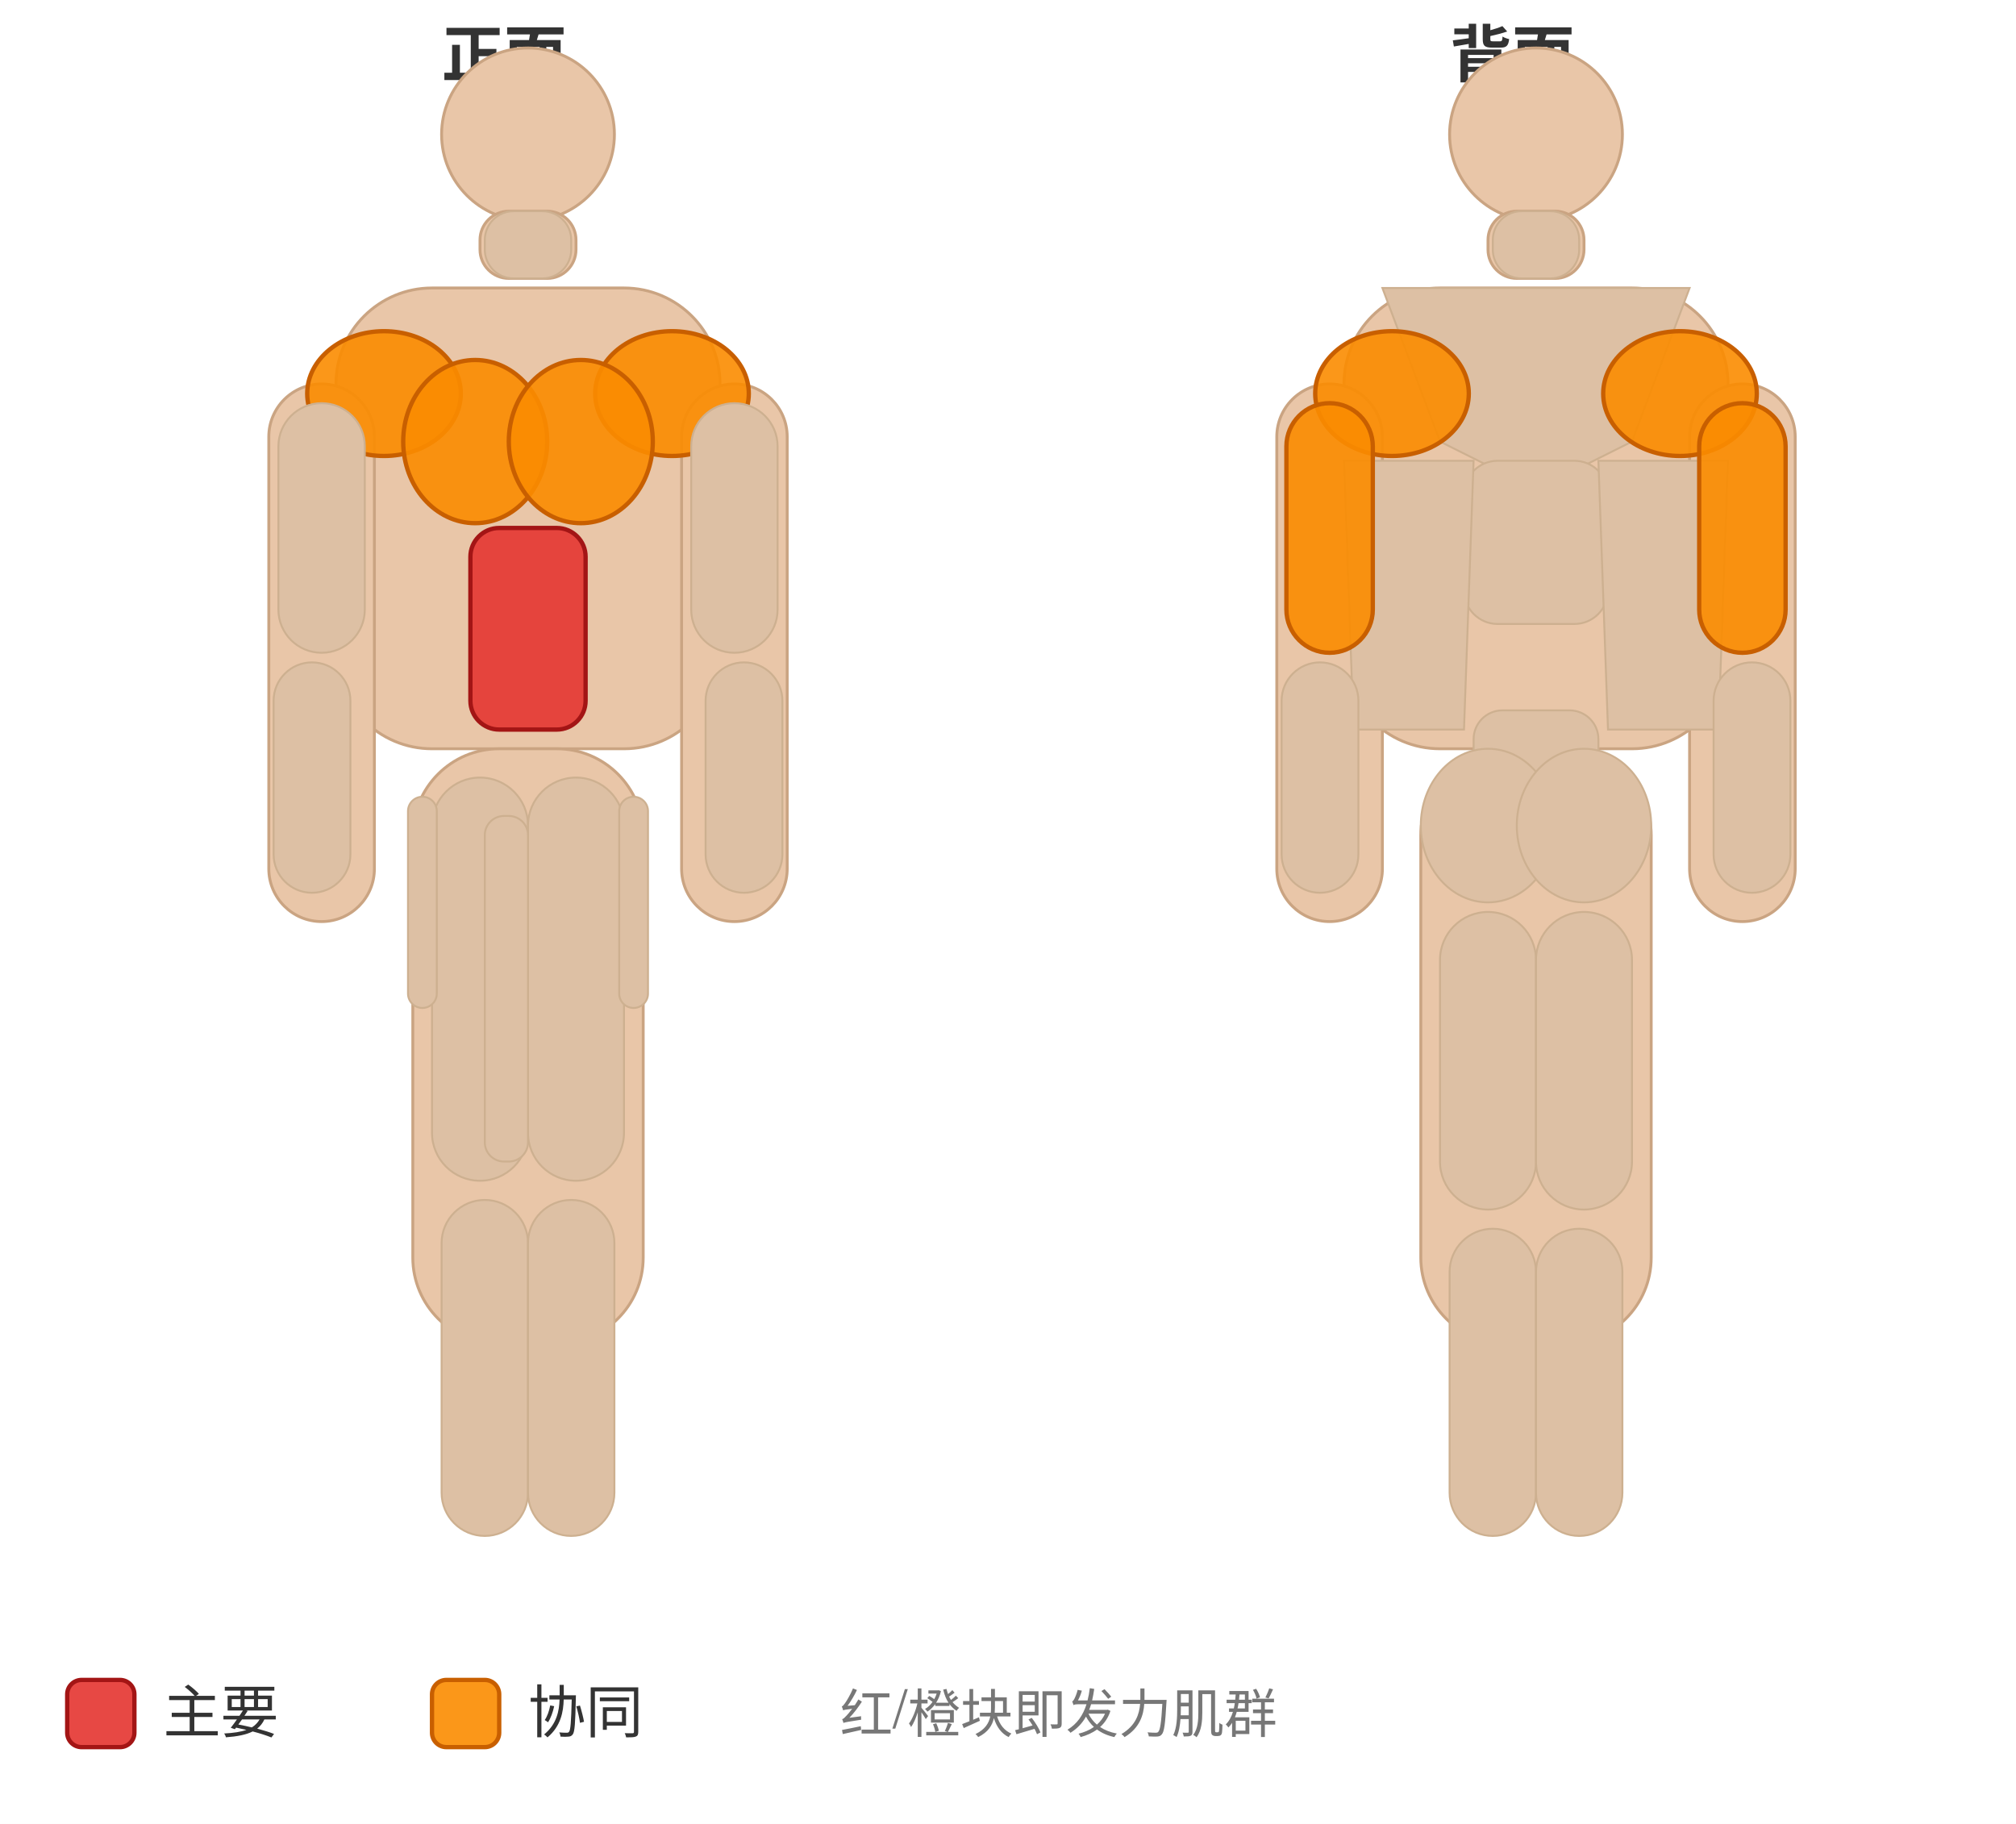
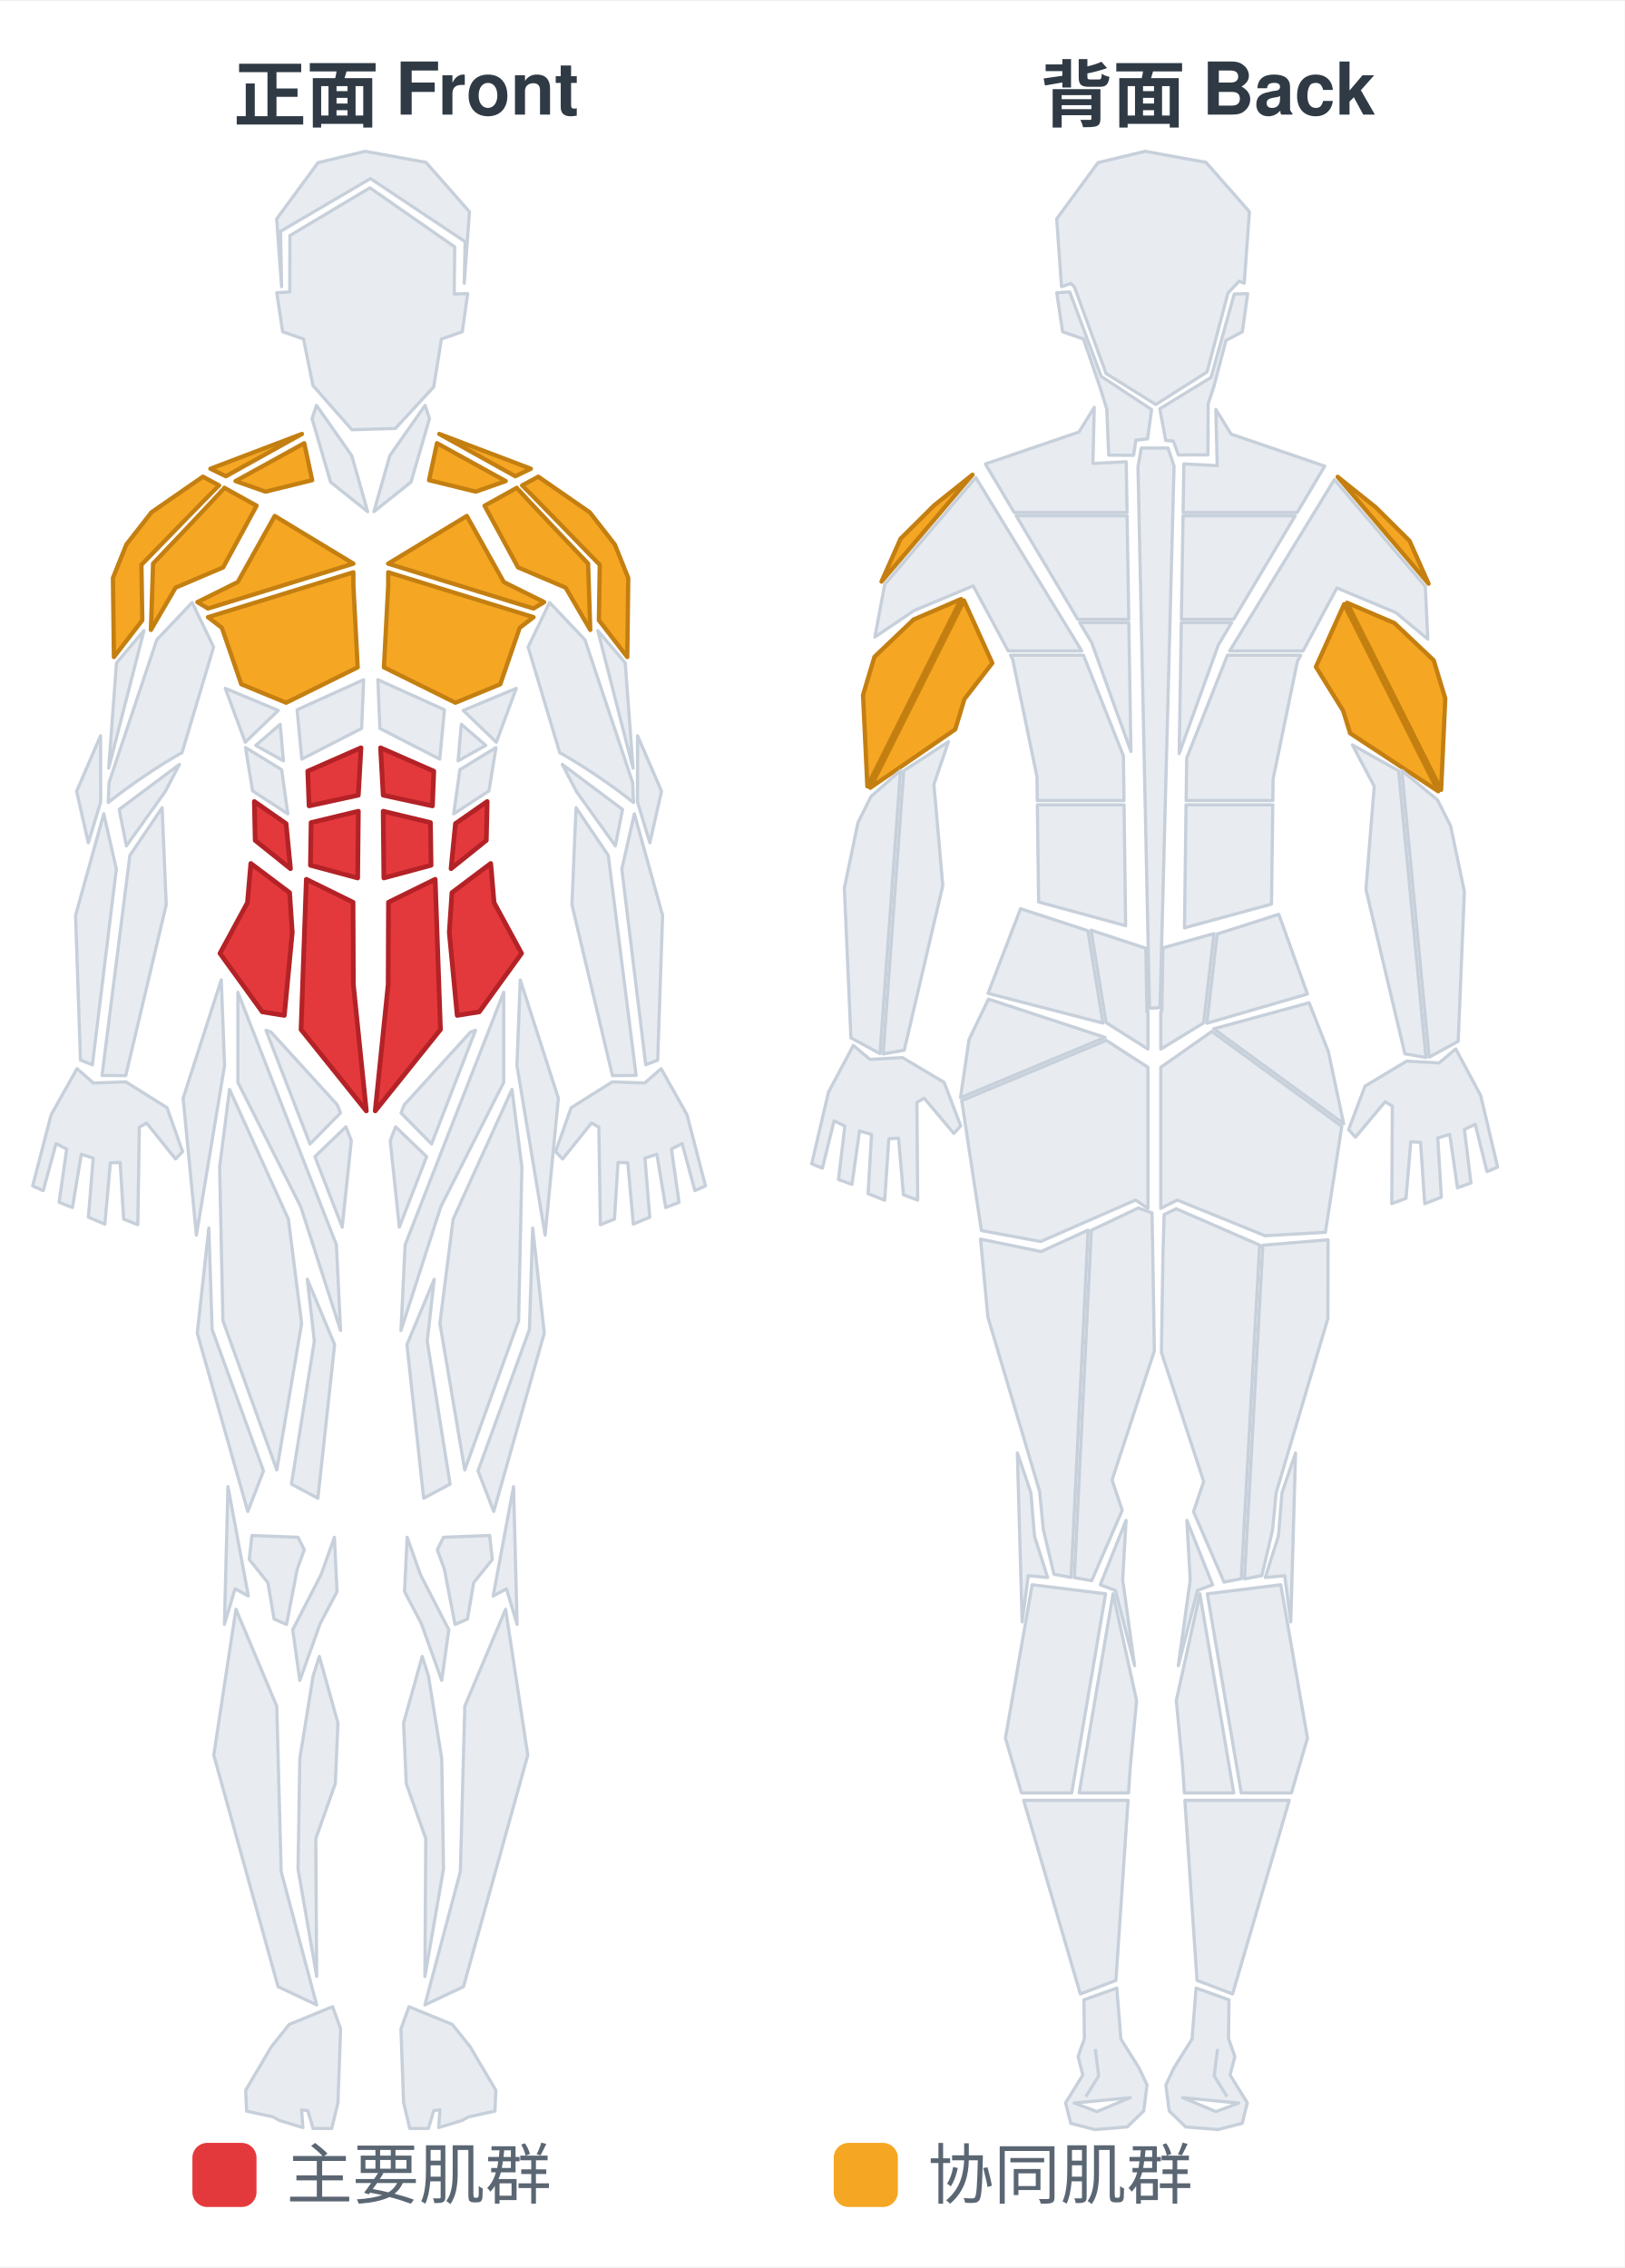
- <svg xmlns="http://www.w3.org/2000/svg" viewBox="0 0 420 380" width="420" height="380" font-family="-apple-system,Segoe UI,Helvetica,Arial,sans-serif">
-   <rect width="420" height="380" fill="#ffffff" />
-   <text x="105" y="16" font-size="13" font-weight="700" text-anchor="middle" fill="#333">正面</text>
-   <text x="315" y="16" font-size="13" font-weight="700" text-anchor="middle" fill="#333">背面</text>
-   <g transform="translate(10,0)">
-     <circle fill="#e9c6a8" stroke="#caa482" stroke-width="0.6" cx="100" cy="28" r="18" />
-     <rect fill="#e9c6a8" stroke="#caa482" stroke-width="0.6" x="90" y="44" width="20" height="14" rx="6" />
-     <rect fill="#e9c6a8" stroke="#caa482" stroke-width="0.6" x="60" y="60" width="80" height="96" rx="20" />
-     <rect fill="#e9c6a8" stroke="#caa482" stroke-width="0.6" x="46" y="80" width="22" height="112" rx="11" />
-     <rect fill="#e9c6a8" stroke="#caa482" stroke-width="0.6" x="132" y="80" width="22" height="112" rx="11" />
-     <rect fill="#e9c6a8" stroke="#caa482" stroke-width="0.6" x="76" y="156" width="48" height="124" rx="18" />
-     <rect fill="#ddc0a4" stroke="#cdb090" stroke-width="0.4" x="91" y="44" width="18" height="14" rx="6" />
-     <ellipse fill="#fb8c00" fill-opacity="0.9" stroke="#c85f00" stroke-width="0.9" cx="70" cy="82" rx="16" ry="13" />
-     <ellipse fill="#fb8c00" fill-opacity="0.9" stroke="#c85f00" stroke-width="0.9" cx="130" cy="82" rx="16" ry="13" />
-     <ellipse fill="#fb8c00" fill-opacity="0.9" stroke="#c85f00" stroke-width="0.9" cx="89" cy="92" rx="15" ry="17" />
-     <ellipse fill="#fb8c00" fill-opacity="0.9" stroke="#c85f00" stroke-width="0.9" cx="111" cy="92" rx="15" ry="17" />
-     <rect fill="#ddc0a4" stroke="#cdb090" stroke-width="0.4" x="48" y="84" width="18" height="52" rx="9" />
-     <rect fill="#ddc0a4" stroke="#cdb090" stroke-width="0.4" x="134" y="84" width="18" height="52" rx="9" />
-     <rect fill="#ddc0a4" stroke="#cdb090" stroke-width="0.4" x="47" y="138" width="16" height="48" rx="8" />
-     <rect fill="#ddc0a4" stroke="#cdb090" stroke-width="0.4" x="137" y="138" width="16" height="48" rx="8" />
-     <rect fill="#e53935" fill-opacity="0.92" stroke="#a31515" stroke-width="0.9" x="88" y="110" width="24" height="42" rx="6" />
-     <rect fill="#ddc0a4" stroke="#cdb090" stroke-width="0.4" x="80" y="162" width="20" height="84" rx="10" />
-     <rect fill="#ddc0a4" stroke="#cdb090" stroke-width="0.4" x="100" y="162" width="20" height="84" rx="10" />
-     <rect fill="#ddc0a4" stroke="#cdb090" stroke-width="0.4" x="91" y="170" width="9" height="72" rx="4" />
-     <rect fill="#ddc0a4" stroke="#cdb090" stroke-width="0.4" x="75" y="166" width="6" height="44" rx="3" />
-     <rect fill="#ddc0a4" stroke="#cdb090" stroke-width="0.4" x="119" y="166" width="6" height="44" rx="3" />
-     <rect fill="#ddc0a4" stroke="#cdb090" stroke-width="0.4" x="82" y="250" width="18" height="70" rx="9" />
-     <rect fill="#ddc0a4" stroke="#cdb090" stroke-width="0.4" x="100" y="250" width="18" height="70" rx="9" />
+ <svg xmlns="http://www.w3.org/2000/svg" viewBox="0 0 76 106" width="260" height="363" role="img" font-family="-apple-system,BlinkMacSystemFont,Segoe UI,Helvetica,Arial,sans-serif">
+   <rect width="76" height="106" fill="#ffffff" />
+   <text x="19" y="5.6" font-size="3.4" font-weight="600" text-anchor="middle" fill="#2f3a45">正面 Front</text>
+   <text x="56.5" y="5.6" font-size="3.4" font-weight="600" text-anchor="middle" fill="#2f3a45">背面 Back</text>
+   <g transform="translate(1.5,7)">
+     <path d="m 11.672,6.359 -0.048,-2.591 4.206,-2.468 4.428,2.954 -0.041,1.944 0.242,-3.345 -2.031,-2.311 -2.845,-0.516 -2.204,0.529 -1.936,2.631 z" fill="#e8ecf1" stroke="#c7d0da" stroke-width="0.15" stroke-linejoin="round" />
+     <path d="m 19.749,6.703 0.02,-2.207 -3.967,-2.764 -3.741,2.236 -0.006,2.635 -0.607,0.04 0.274,1.824 0.976,0.339 0.442,2.18 1.822,2.066 2.035,-0.061 1.792,-1.944 0.36,-2.241 0.976,-0.339 0.252,-1.784 z" fill="#e8ecf1" stroke="#c7d0da" stroke-width="0.15" stroke-linejoin="round" />
+     <path d="m 13.305,11.911 1.65,2.352 0.744,2.622 -1.735,-1.384 -0.866,-2.971 z" fill="#e8ecf1" stroke="#c7d0da" stroke-width="0.15" stroke-linejoin="round" />
+     <path d="m 18.385,11.911 -1.65,2.352 -0.745,2.622 1.735,-1.384 0.866,-2.971 z" fill="#e8ecf1" stroke="#c7d0da" stroke-width="0.15" stroke-linejoin="round" />
+     <path d="m 19.048,13.248 3.557,1.979 0.727,-0.351 z m -0.107,0.433 -0.371,1.731 2.185,0.536 1.401,-0.494 z" fill="#f5a623" stroke="#c47f11" stroke-width="0.2" stroke-linejoin="round" />
+     <path d="m 22.922,15.657 0.758,-0.41 2.408,1.668 1.174,1.507 0.627,1.563 -0.046,3.702 -1.328,-1.722 0.041,-2.594 -0.488,-0.5 c 0,0 -3.098,-3.191 -3.144,-3.214 z m -0.241,0.109 c -0.001,0.052 3.33,3.547 3.33,3.547 l 0.101,3.104 -1.154,-1.978 -2.225,-0.948 -1.566,-2.885 z" fill="#f5a623" stroke="#c47f11" stroke-width="0.2" stroke-linejoin="round" />
+     <path d="m 12.625,13.248 -3.557,1.979 -0.727,-0.351 z m 0.107,0.433 0.371,1.731 -2.185,0.536 -1.401,-0.494 z" fill="#f5a623" stroke="#c47f11" stroke-width="0.2" stroke-linejoin="round" />
+     <path d="m 8.75,15.657 -0.758,-0.41 -2.408,1.668 -1.174,1.507 -0.627,1.563 0.046,3.702 1.328,-1.722 -0.041,-2.594 0.488,-0.5 c 0,0 3.098,-3.191 3.144,-3.214 z m 0.241,0.109 c 0.002,0.052 -3.33,3.547 -3.33,3.547 l -0.101,3.104 1.154,-1.978 2.225,-0.948 1.566,-2.885 z" fill="#f5a623" stroke="#c47f11" stroke-width="0.2" stroke-linejoin="round" />
+     <path d="m 27.622,30.815 -0.338,1.705 -1.819,-2.544 -0.663,-1.269 z m -2.853,-2.61 c -0.026,-0.014 -0.054,-0.025 -0.082,-0.032 l -1.483,-4.955 1.005,-2.084 1.655,1.745 2.23,6.677 0.042,0.937 c -1.065,-0.842 -2.19,-1.607 -3.364,-2.288 z m 1.694,-5.757 1.649,6.434 -0.365,-4.923 z" fill="#e8ecf1" stroke="#c7d0da" stroke-width="0.15" stroke-linejoin="round" />
+     <path d="m 26.955,32.969 1.301,10.289 -1.108,0.01 -1.894,-7.996 0.192,-4.537 z m 1.22,-1.95 -0.587,2.586 1.119,9.156 0.558,-0.217 0.23,-6.77 z" fill="#e8ecf1" stroke="#c7d0da" stroke-width="0.15" stroke-linejoin="round" />
+     <path d="m 4.075,30.815 0.338,1.705 1.819,-2.544 0.663,-1.269 z m 2.853,-2.61 c 0.026,-0.014 0.054,-0.025 0.082,-0.032 l 1.483,-4.955 -1.005,-2.084 -1.655,1.745 -2.23,6.677 -0.042,0.937 c 1.065,-0.842 2.19,-1.607 3.364,-2.288 z m -1.694,-5.757 -1.649,6.434 0.365,-4.923 z" fill="#e8ecf1" stroke="#c7d0da" stroke-width="0.15" stroke-linejoin="round" />
+     <path d="m 4.575,32.969 -1.301,10.289 1.108,0.01 1.894,-7.996 -0.192,-4.537 z m -1.22,-1.95 0.587,2.586 -1.119,9.156 -0.558,-0.217 -0.23,-6.77 z" fill="#e8ecf1" stroke="#c7d0da" stroke-width="0.15" stroke-linejoin="round" />
+     <path d="m 20.337,17.085 1.729,3.091 1.890,0.94 -0.5,0.3 -6.8, -2.1 z" fill="#f5a623" stroke="#c47f11" stroke-width="0.2" stroke-linejoin="round" />
+     <path d="m 16.66,19.72 6.8,2.1 -0.65,0.5 -0.906,2.638 -2.1,0.865 -3.345,-1.655 0.2,-3.8 z" fill="#f5a623" stroke="#c47f11" stroke-width="0.2" stroke-linejoin="round" />
+     <path d="m 11.351,17.085 -1.729,3.091 -1.890,0.94 0.5,0.3 6.8,-2.1 z" fill="#f5a623" stroke="#c47f11" stroke-width="0.2" stroke-linejoin="round" />
+     <path d="m 15.03,19.72 -6.8,2.1 0.65,0.5 0.906,2.638 2.1,0.865 3.346,-1.655 -0.2,-3.8 z" fill="#f5a623" stroke="#c47f11" stroke-width="0.2" stroke-linejoin="round" />
+     <path d="m 19.642,34.708 1.813,-1.365 0.157,1.833 1.286,2.373 -1.98,2.737 -1.031,0.166 -0.37,-3.888 z" fill="#e4393c" stroke="#b32226" stroke-width="0.22" stroke-linejoin="round" />
+     <path d="M 19.289,26.152 l -3.112 -1.406 0.094 2.28 2.801 1.436 z M 21.224,27.820 l -1.294 0.721 0.15 -1.709 z M 20.171,26.183 l 2.48 -1.032 -0.934 2.521 z M 21.702,27.921 l -1.69 1.034 -0.289 2.068 1.65 -1.075 z" fill="#e8ecf1" stroke="#c7d0da" stroke-width="0.15" stroke-linejoin="round" />
+     <path d="M 18.791,29.025 l -0.062 1.624 -2.303 -0.5 -0.124 -2.217 z M 18.635,31.429 l 0.031 1.998 -2.21 0.594 -0.031 -3.123 z M 21.290,30.444 l -1.484 1.034 -0.206 2.109 1.649 -1.324 z" fill="#e4393c" stroke="#b32226" stroke-width="0.22" stroke-linejoin="round" />
+     <path d="m 12.046,34.708 -1.813,-1.365 -0.157,1.833 -1.286,2.374 1.98,2.736 1.031,0.166 0.371,-3.887 z" fill="#e4393c" stroke="#b32226" stroke-width="0.22" stroke-linejoin="round" />
+     <path d="m 15.636,44.92 -0.606,-5.912 -0.015,-3.849 -2.185,-1.075 -0.247,7.03 z" fill="#e4393c" stroke="#b32226" stroke-width="0.22" stroke-linejoin="round" />
+     <path d="m 16.052,44.919 0.606,-5.912 0.015,-3.849 2.184,-1.075 0.247,7.03 z" fill="#e4393c" stroke="#b32226" stroke-width="0.22" stroke-linejoin="round" />
+     <path d="m 12.399,26.152 3.112,-1.406 -0.094,2.28 -2.801,1.436 z m -1.935,1.669 1.294,0.721 -0.15,-1.709 z m 1.053,-1.637 -2.479,-1.033 0.934,2.521 z m -1.532,1.737 1.69,1.034 0.289,2.067 -1.649,-1.075 z" fill="#e8ecf1" stroke="#c7d0da" stroke-width="0.15" stroke-linejoin="round" />
+     <path d="M 12.897,29.025 l 0.062 1.624 2.303 -0.5 0.124 -2.217 z M 13.053,31.430 l -0.031 1.998 2.21 0.594 0.031 -3.123 z M 10.398,30.445 l 1.484 1.034 0.206 2.109 -1.65 -1.324 z" fill="#e4393c" stroke="#b32226" stroke-width="0.22" stroke-linejoin="round" />
+     <path d="m 14.404,45.04 0.022,-0.028 -0.149,-0.379 -3.102,-3.404 -0.233,-0.083 2.059,5.32 z m -1.173,2.018 1.277,3.299 0.426,-4.049 -0.252,-0.643 z" fill="#e8ecf1" stroke="#c7d0da" stroke-width="0.15" stroke-linejoin="round" />
+     <path d="m 17.284,45.04 -0.022,-0.028 0.149,-0.379 3.102,-3.404 0.232,-0.083 -2.058,5.32 z m 1.173,2.018 -1.277,3.299 -0.426,-4.048 0.252,-0.643 z" fill="#e8ecf1" stroke="#c7d0da" stroke-width="0.15" stroke-linejoin="round" />
+     <path d="m 23.419,50.399 -0.155,4.751 -2.403,6.609 0.736,1.9 2.364,-8.344 z m -0.582,-11.608 -0.155,4.007 1.318,7.932 0.62,-6.403 z m -0.387,5.123 -2.752,6.073 -0.62,4.874 1.162,6.858 2.519,-6.981 0.155,-7.188 z" fill="#e8ecf1" stroke="#c7d0da" stroke-width="0.15" stroke-linejoin="round" />
+     <path d="m 22.063,39.37 v 4.214 l -2.946,5.825 -1.86,5.783 0.194,-4.007 z m -3.249,13.426 -0.065,0.155 -1.213,2.902 0.783,7.188 1.236,-0.661 -1.071,-6.693 z" fill="#e8ecf1" stroke="#c7d0da" stroke-width="0.15" stroke-linejoin="round" />
+     <path d="m 17.256,87.868 0.124,3.452 0.29,1.206 h 0.871 l 0.249,-0.832 0.291,-0.042 -0.062,0.832 1.099,-0.333 0.291,-0.166 1.244,-0.27 0.042,-0.977 -1.203,-2.037 -0.83,-1.04 -2.033,-0.832 z" fill="#e8ecf1" stroke="#c7d0da" stroke-width="0.15" stroke-linejoin="round" />
+     <path d="m 18.251,70.441 0.291,0.915 0.622,3.868 0.083,5.157 -0.871,5.033 0.041,-6.447 -0.912,-2.578 -0.126,-2.828 z m 1.992,2.329 -0.208,7.736 -1.659,6.239 1.805,-0.853 3.008,-10.836 -1.037,-6.821 z" fill="#e8ecf1" stroke="#c7d0da" stroke-width="0.15" stroke-linejoin="round" />
+     <path d="m 21.405,64.784 0.124,1.123 -0.871,1.082 -0.291,1.706 -0.581,0.249 -0.498,-2.579 -0.332,-0.915 0.291,-0.582 z m -3.859,0.083 0.622,1.747 1.327,2.579 -0.332,2.371 -0.954,-2.662 -0.787,-1.497 z m 4.978,-2.37 -0.954,5.116 0.622,-0.333 0.498,1.664 z" fill="#e8ecf1" stroke="#c7d0da" stroke-width="0.15" stroke-linejoin="round" />
+     <path d="m 8.269,50.399 0.155,4.751 2.403,6.61 -0.736,1.9 -2.364,-8.344 z m 0.581,-11.608 0.155,4.007 -1.318,7.932 -0.62,-6.403 z m 0.388,5.122 2.752,6.072 0.62,4.874 -1.162,6.858 -2.519,-6.982 -0.155,-7.188 z" fill="#e8ecf1" stroke="#c7d0da" stroke-width="0.15" stroke-linejoin="round" />
+     <path d="m 9.626,39.369 v 4.214 l 2.945,5.825 1.86,5.783 -0.194,-4.007 z m 3.249,13.426 0.065,0.155 1.213,2.902 -0.783,7.188 -1.236,-0.661 1.071,-6.693 z" fill="#e8ecf1" stroke="#c7d0da" stroke-width="0.15" stroke-linejoin="round" />
+     <path d="m 14.433,87.868 -0.124,3.452 -0.291,1.206 h -0.871 l -0.249,-0.832 -0.291,-0.042 0.062,0.832 -1.099,-0.333 -0.291,-0.166 -1.245,-0.27 -0.041,-0.977 1.203,-2.038 0.83,-1.04 2.033,-0.832 z" fill="#e8ecf1" stroke="#c7d0da" stroke-width="0.15" stroke-linejoin="round" />
+     <path d="m 13.438,70.441 -0.291,0.915 -0.622,3.868 -0.083,5.157 0.872,5.033 -0.042,-6.447 0.913,-2.578 0.124,-2.828 z m -1.992,2.329 0.207,7.736 1.66,6.239 -1.805,-0.853 -3.008,-10.836 1.037,-6.821 z" fill="#e8ecf1" stroke="#c7d0da" stroke-width="0.15" stroke-linejoin="round" />
+     <path d="m 10.284,64.784 -0.124,1.123 0.871,1.082 0.291,1.706 0.581,0.249 0.498,-2.579 0.332,-0.915 -0.291,-0.582 z m 3.859,0.083 -0.622,1.747 -1.328,2.579 0.332,2.371 0.954,-2.662 0.788,-1.496 z m -4.979,-2.371 0.954,5.116 -0.622,-0.333 -0.498,1.664 z" fill="#e8ecf1" stroke="#c7d0da" stroke-width="0.15" stroke-linejoin="round" />
+     <path d="m 3.205,27.37 0.005,3.094 -0.58,1.912 -0.545,-2.412 z" fill="#e8ecf1" stroke="#c7d0da" stroke-width="0.15" stroke-linejoin="round" />
+     <path d="m 4.39,43.563 -1.52,0.051 -0.766,-0.671 -1.213,2.158 -0.862,3.329 0.494,0.221 0.598,-2.202 0.5,0.254 -0.356,2.494 0.624,0.243 0.414,-2.492 0.558,0.179 -0.226,2.766 0.769,0.323 0.258,-2.868 0.458,-0.018 0.166,2.652 0.66,0.263 0.071,-4.566 0.342,-0.194 1.353,1.684 0.328,-0.344 -0.726,-2.055 z" fill="#e8ecf1" stroke="#c7d0da" stroke-width="0.15" stroke-linejoin="round" />
+     <path d="m 28.325,27.37 -0.005,3.094 0.58,1.912 0.545,-2.412 z" fill="#e8ecf1" stroke="#c7d0da" stroke-width="0.15" stroke-linejoin="round" />
+     <path d="m 27.14,43.563 1.52,0.051 0.766,-0.671 1.213,2.158 0.862,3.329 -0.494,0.221 -0.598,-2.202 -0.5,0.254 0.356,2.494 -0.624,0.243 -0.414,-2.492 -0.558,0.179 0.226,2.766 -0.769,0.323 -0.258,-2.868 -0.458,-0.018 -0.166,2.652 -0.66,0.263 -0.071,-4.566 -0.342,-0.194 -1.353,1.684 -0.328,-0.344 0.726,-2.055 z" fill="#e8ecf1" stroke="#c7d0da" stroke-width="0.15" stroke-linejoin="round" />
+     <path d="m 48.157,6.359 0.442,-0.15 0.161,0.164 1.482,4.048 2.324,1.451 2.4,-1.524 0.976,-3.69 0.528,-0.559 0.234,0.098 0.242,-3.345 -2.031,-2.311 -2.845,-0.516 -2.204,0.529 -1.936,2.631 z" fill="#e8ecf1" stroke="#c7d0da" stroke-width="0.15" stroke-linejoin="round" />
+     <path d="m 52.37,12.105 -2.358,-1.55 -1.471,-3.951 -0.607,0.04 0.274,1.824 0.976,0.339 0.761,2.216 0.33,1.068 0.089,2.149 1.164,0.008 0.106,-0.708 0.547,-0.061 z m 1.018,1.476 0.238,0.65 1.381,-0.004 0.01,-2.388 0.26,-0.791 0.572,-2.17 0.764,-0.41 0.252,-1.784 -0.629,0.019 -1.085,3.9 -2.397,1.467 0.277,1.485 z" fill="#e8ecf1" stroke="#c7d0da" stroke-width="0.15" stroke-linejoin="round" />
+     <path d="M 49.625,14.629 L 49.688,12.005 L 48.974,13.157 L 44.594,14.654 L 45.945,16.925 L 51.222,16.925 L 51.183,14.550 Z" fill="#e8ecf1" stroke="#c7d0da" stroke-width="0.15" stroke-linejoin="round" />
+     <path d="M 46.034,17.075 L 48.920,21.925 L 51.303,21.925 L 51.224,17.075 Z" fill="#e8ecf1" stroke="#c7d0da" stroke-width="0.15" stroke-linejoin="round" />
+     <path d="M 49.009,22.075 L 49.572,23.022 L 51.403,28.104 L 51.305,22.075 Z" fill="#e8ecf1" stroke="#c7d0da" stroke-width="0.15" stroke-linejoin="round" />
+     <path d="M 55.439,14.729 L 55.376,12.104 L 56.090,13.256 L 60.470,14.754 L 59.179,16.925 L 53.844,16.925 L 53.881,14.649 Z" fill="#e8ecf1" stroke="#c7d0da" stroke-width="0.15" stroke-linejoin="round" />
+     <path d="M 59.089,17.075 L 56.204,21.925 L 53.763,21.925 L 53.842,17.075 Z" fill="#e8ecf1" stroke="#c7d0da" stroke-width="0.15" stroke-linejoin="round" />
+     <path d="M 56.114,22.075 L 55.492,23.121 L 53.661,28.203 L 53.761,22.075 Z" fill="#e8ecf1" stroke="#c7d0da" stroke-width="0.15" stroke-linejoin="round" />
+     <path d="M 44.144,15.285 L 39.888,20.286 L 39.426,22.749 L 41.263,21.510 L 44.025,20.355 L 45.663,23.400 L 49.103,23.400 Z" fill="#e8ecf1" stroke="#c7d0da" stroke-width="0.15" stroke-linejoin="round" />
+     <path d="M 42.201,16.586 L 40.626,18.152 L 39.736,20.156 L 43.992,15.155 Z" fill="#f5a623" stroke="#c47f11" stroke-width="0.2" stroke-linejoin="round" />
+     <path d="M 45.771,23.600 L 45.872,23.789 L 47.009,29.286 L 47.023,30.400 L 51.080,30.400 L 51.053,28.314 L 49.185,23.600 Z" fill="#e8ecf1" stroke="#c7d0da" stroke-width="0.15" stroke-linejoin="round" />
+     <path d="M 47.026,30.600 L 47.086,35.145 L 51.156,36.255 L 51.082,30.600 Z" fill="#e8ecf1" stroke="#c7d0da" stroke-width="0.15" stroke-linejoin="round" />
+     <path d="M 62.863,16.686 L 64.438,18.251 L 65.328,20.255 L 61.073,15.254 Z" fill="#f5a623" stroke="#c47f11" stroke-width="0.2" stroke-linejoin="round" />
+     <path d="M 60.921,15.384 L 65.176,20.385 L 65.290,22.849 L 63.801,21.609 L 61.039,20.454 L 59.455,23.400 L 56.022,23.400 Z" fill="#e8ecf1" stroke="#c7d0da" stroke-width="0.15" stroke-linejoin="round" />
+     <path d="M 59.347,23.600 L 59.192,23.888 L 58.055,29.385 L 58.042,30.400 L 53.986,30.400 L 54.012,28.413 L 55.918,23.600 Z" fill="#e8ecf1" stroke="#c7d0da" stroke-width="0.15" stroke-linejoin="round" />
+     <path d="M 58.039,30.600 L 57.979,35.245 L 53.908,36.354 L 53.983,30.600 Z" fill="#e8ecf1" stroke="#c7d0da" stroke-width="0.15" stroke-linejoin="round" />
+     <path d="M 43.593,21.039 L 44.920,23.967 L 43.615,25.653 L 43.186,27.069 L 39.209,29.802 Z" fill="#f5a623" stroke="#c47f11" stroke-width="0.2" stroke-linejoin="round" />
+     <path d="M 43.459,20.972 L 39.075,29.735 L 38.871,25.461 L 39.407,23.674 L 41.242,21.927 Z" fill="#f5a623" stroke="#c47f11" stroke-width="0.2" stroke-linejoin="round" />
+     <path d="M 40.717,42.425 l -1.518,0.086 -0.782,-0.653 -1.162,2.186 -0.784,3.348 0.499,0.209 0.546,-2.216 0.506,0.242 -0.298,2.502 0.629,0.229 0.355,-2.501 0.562,0.165 -0.161,2.771 0.777,0.305 0.191,-2.873 0.457,-0.029 0.228,2.648 0.666,0.248 -0.036,-4.567 0.337,-0.202 1.392,1.651 0.32,-0.351 -0.774,-2.037 z" fill="#e8ecf1" stroke="#c7d0da" stroke-width="0.15" stroke-linejoin="round" />
+     <path d="M 40.775,29.006 L 42.870,27.644 L 42.187,29.635 L 42.603,34.383 L 40.799,42.081 L 39.814,42.253 Z" fill="#e8ecf1" stroke="#c7d0da" stroke-width="0.15" stroke-linejoin="round" />
+     <path d="M 39.665,42.242 L 38.305,41.501 L 37.998,34.491 L 38.635,31.429 L 39.245,30.209 L 40.625,28.994 Z" fill="#e8ecf1" stroke="#c7d0da" stroke-width="0.15" stroke-linejoin="round" />
+     <path d="M 61.376,21.213 L 60.056,24.145 L 61.330,26.199 L 61.657,27.251 L 65.780,29.966 Z" fill="#f5a623" stroke="#c47f11" stroke-width="0.2" stroke-linejoin="round" />
+     <path d="M 61.510,21.146 L 65.914,29.899 L 66.108,25.624 L 65.568,23.839 L 63.729,22.096 Z" fill="#f5a623" stroke="#c47f11" stroke-width="0.2" stroke-linejoin="round" />
+     <path d="M 64.301,42.592 l 1.518,0.083 0.78,-0.655 1.167,2.183 0.792,3.346 -0.498,0.211 -0.551,-2.215 -0.505,0.243 0.304,2.501 -0.629,0.23 -0.361,-2.5 -0.562,0.167 0.168,2.77 -0.776,0.306 -0.197,-2.872 -0.457,-0.028 -0.222,2.648 -0.665,0.249 0.025,-4.567 -0.337,-0.201 -1.388,1.655 -0.321,-0.35 0.77,-2.039 z" fill="#e8ecf1" stroke="#c7d0da" stroke-width="0.15" stroke-linejoin="round" />
+     <path d="M 65.204,42.420 L 63.925,29.007 L 61.764,27.798 L 62.786,29.733 L 62.397,34.555 L 64.219,42.248 Z" fill="#e8ecf1" stroke="#c7d0da" stroke-width="0.15" stroke-linejoin="round" />
+     <path d="M 64.075,28.993 L 65.353,42.405 L 66.712,41.663 L 67.002,34.653 L 66.358,31.591 L 65.745,30.373 Z" fill="#e8ecf1" stroke="#c7d0da" stroke-width="0.15" stroke-linejoin="round" />
+     <path d="m 51.734,14.789 0.539,25.331 0.49,-0.03 0.657,-25.339 -0.281,-0.842 -1.251,-4.9e-4 z" fill="#e8ecf1" stroke="#c7d0da" stroke-width="0.15" stroke-linejoin="round" />
+     <path d="M 52.100,37.310 L 49.537,36.465 L 50.244,40.788 L 52.200,42.030 L 52.200,40.270 L 52.150,40.280 Z" fill="#e8ecf1" stroke="#c7d0da" stroke-width="0.15" stroke-linejoin="round" />
+     <path d="M 49.389,36.490 L 46.240,35.460 L 44.720,39.420 L 50.096,40.812 Z" fill="#e8ecf1" stroke="#c7d0da" stroke-width="0.15" stroke-linejoin="round" />
+     <path d="M 52.800,42.030 L 52.800,40.270 L 52.850,40.260 L 52.900,37.290 L 55.289,36.625 L 54.805,40.801 Z" fill="#e8ecf1" stroke="#c7d0da" stroke-width="0.15" stroke-linejoin="round" />
+     <path d="M 55.439,36.643 L 55.980,36.470 L 58.320,35.720 L 59.660,39.450 L 54.955,40.819 Z" fill="#e8ecf1" stroke="#c7d0da" stroke-width="0.15" stroke-linejoin="round" />
+     <path d="M 50.191,41.481 L 44.740,39.690 L 43.830,41.580 L 43.431,44.301 Z" fill="#e8ecf1" stroke="#c7d0da" stroke-width="0.15" stroke-linejoin="round" />
+     <path d="M 50.249,41.619 L 43.489,44.439 L 44.410,50.520 L 47.180,51.030 L 51.620,49.090 L 52.200,49.480 L 52.200,42.880 Z" fill="#e8ecf1" stroke="#c7d0da" stroke-width="0.15" stroke-linejoin="round" />
+     <path d="M 55.274,41.079 L 61.354,45.519 L 60.640,42.150 L 59.740,39.860 Z" fill="#e8ecf1" stroke="#c7d0da" stroke-width="0.15" stroke-linejoin="round" />
+     <path d="M 55.186,41.201 L 52.800,42.880 L 52.800,49.480 L 53.570,49.090 L 57.680,50.760 L 60.500,50.600 L 61.266,45.641 Z" fill="#e8ecf1" stroke="#c7d0da" stroke-width="0.15" stroke-linejoin="round" />
+     <path d="m 51.176,64.074 -1.206,3.015 0.707,0.266 0.898,3.518 -0.558,-4.012 z m -5.085,-3.15 0.634,1.861 0.168,2.033 0.613,1.931 -0.906,-0.085 -0.285,2.16 z" fill="#e8ecf1" stroke="#c7d0da" stroke-width="0.15" stroke-linejoin="round" />
+     <path d="m 54.019,64.074 1.206,3.015 -0.707,0.266 -0.898,3.518 0.558,-4.012 z m 5.085,-3.15 -0.634,1.861 -0.168,2.033 -0.613,1.931 0.906,-0.085 0.285,2.16 z" fill="#e8ecf1" stroke="#c7d0da" stroke-width="0.15" stroke-linejoin="round" />
+     <path d="M 50.568,67.512 L 51.669,72.509 L 51.379,75.532 L 51.292,76.825 L 48.983,76.825 Z" fill="#e8ecf1" stroke="#c7d0da" stroke-width="0.15" stroke-linejoin="round" />
+     <path d="M 50.218,67.512 L 48.633,76.825 L 46.283,76.825 L 45.533,74.263 L 46.783,67.088 Z" fill="#e8ecf1" stroke="#c7d0da" stroke-width="0.15" stroke-linejoin="round" />
+     <path d="M 46.386,77.175 L 51.269,77.175 L 50.701,85.598 L 49.037,86.233 Z" fill="#e8ecf1" stroke="#c7d0da" stroke-width="0.15" stroke-linejoin="round" />
+     <path d="M 54.628,67.512 L 53.526,72.509 L 53.816,75.532 L 53.903,76.825 L 56.213,76.825 Z" fill="#e8ecf1" stroke="#c7d0da" stroke-width="0.15" stroke-linejoin="round" />
+     <path d="M 54.978,67.512 L 56.563,76.825 L 58.912,76.825 L 59.662,74.263 L 58.412,67.088 Z" fill="#e8ecf1" stroke="#c7d0da" stroke-width="0.15" stroke-linejoin="round" />
+     <path d="M 53.927,77.175 L 58.810,77.175 L 56.158,86.233 L 54.495,85.598 Z" fill="#e8ecf1" stroke="#c7d0da" stroke-width="0.15" stroke-linejoin="round" />
+     <path d="M 50.933,88.341 l 0.852,1.358 0.372,0.792 -0.156,1.218 -0.77,0.744 -1.512,0.125 -1.13,-0.292 -0.242,-0.959 0.808,-1.304 -0.226,-0.86 0.297,-0.842 -0.019,-1.815 1.536,-0.548 z m -1.196,0.468 0.159,1.258 -0.602,0.974 m -0.544,0.295 1.065,0.401 1.553,-0.651 z" fill="#e8ecf1" stroke="#c7d0da" stroke-width="0.15" stroke-linejoin="round" />
+     <path d="M 49.550,50.504 L 51.751,49.461 L 52.389,49.692 L 52.424,51.499 L 52.499,56.145 L 50.521,62.188 L 50.997,63.602 L 49.569,66.897 L 48.755,66.754 Z" fill="#e8ecf1" stroke="#c7d0da" stroke-width="0.15" stroke-linejoin="round" />
+     <path d="M 49.400,50.496 L 48.605,66.746 L 47.803,66.596 L 47.302,64.480 L 47.133,62.723 L 44.712,54.565 L 44.369,50.918 L 47.200,51.500 Z" fill="#e8ecf1" stroke="#c7d0da" stroke-width="0.15" stroke-linejoin="round" />
+     <path d="M 54.262,88.341 l -0.852,1.358 -0.372,0.792 0.156,1.218 0.77,0.744 1.512,0.125 1.13,-0.292 0.242,-0.959 -0.808,-1.304 0.226,-0.86 -0.297,-0.842 0.019,-1.815 -1.536,-0.548 z m 1.196,0.468 -0.159,1.258 0.602,0.974 m 0.544,0.295 -1.065,0.401 -1.553,-0.651 z" fill="#e8ecf1" stroke="#c7d0da" stroke-width="0.15" stroke-linejoin="round" />
+     <path d="M 57.425,51.196 L 56.565,66.806 L 55.759,66.965 L 54.331,63.670 L 54.807,62.256 L 52.829,56.213 L 52.904,51.567 L 52.956,49.769 L 53.520,49.498 Z" fill="#e8ecf1" stroke="#c7d0da" stroke-width="0.15" stroke-linejoin="round" />
+     <path d="M 57.575,51.204 L 60.625,50.950 L 60.616,54.633 L 58.195,62.791 L 58.026,64.547 L 57.525,66.663 L 56.715,66.814 Z" fill="#e8ecf1" stroke="#c7d0da" stroke-width="0.15" stroke-linejoin="round" />
  </g>
-   <g transform="translate(220,0)">
-     <circle fill="#e9c6a8" stroke="#caa482" stroke-width="0.6" cx="100" cy="28" r="18" />
-     <rect fill="#e9c6a8" stroke="#caa482" stroke-width="0.6" x="90" y="44" width="20" height="14" rx="6" />
-     <rect fill="#e9c6a8" stroke="#caa482" stroke-width="0.6" x="60" y="60" width="80" height="96" rx="20" />
-     <rect fill="#e9c6a8" stroke="#caa482" stroke-width="0.6" x="46" y="80" width="22" height="112" rx="11" />
-     <rect fill="#e9c6a8" stroke="#caa482" stroke-width="0.6" x="132" y="80" width="22" height="112" rx="11" />
-     <rect fill="#e9c6a8" stroke="#caa482" stroke-width="0.6" x="76" y="156" width="48" height="124" rx="18" />
-     <rect fill="#ddc0a4" stroke="#cdb090" stroke-width="0.4" x="91" y="44" width="18" height="14" rx="6" />
-     <polygon fill="#ddc0a4" stroke="#cdb090" stroke-width="0.4" points="68,60 132,60 120,92 100,102 80,92" />
-     <ellipse fill="#fb8c00" fill-opacity="0.9" stroke="#c85f00" stroke-width="0.9" cx="70" cy="82" rx="16" ry="13" />
-     <ellipse fill="#fb8c00" fill-opacity="0.9" stroke="#c85f00" stroke-width="0.9" cx="130" cy="82" rx="16" ry="13" />
-     <rect fill="#ddc0a4" stroke="#cdb090" stroke-width="0.4" x="85" y="96" width="30" height="34" rx="7" />
-     <polygon fill="#ddc0a4" stroke="#cdb090" stroke-width="0.4" points="60,96 87,96 85,152 62,152" />
-     <polygon fill="#ddc0a4" stroke="#cdb090" stroke-width="0.4" points="113,96 140,96 138,152 115,152" />
-     <rect fill="#ddc0a4" stroke="#cdb090" stroke-width="0.4" x="87" y="148" width="26" height="18" rx="6" />
-     <rect fill="#fb8c00" fill-opacity="0.9" stroke="#c85f00" stroke-width="0.9" x="48" y="84" width="18" height="52" rx="9" />
-     <rect fill="#fb8c00" fill-opacity="0.9" stroke="#c85f00" stroke-width="0.9" x="134" y="84" width="18" height="52" rx="9" />
-     <rect fill="#ddc0a4" stroke="#cdb090" stroke-width="0.4" x="47" y="138" width="16" height="48" rx="8" />
-     <rect fill="#ddc0a4" stroke="#cdb090" stroke-width="0.4" x="137" y="138" width="16" height="48" rx="8" />
-     <ellipse fill="#ddc0a4" stroke="#cdb090" stroke-width="0.4" cx="90" cy="172" rx="14" ry="16" />
-     <ellipse fill="#ddc0a4" stroke="#cdb090" stroke-width="0.4" cx="110" cy="172" rx="14" ry="16" />
-     <rect fill="#ddc0a4" stroke="#cdb090" stroke-width="0.4" x="80" y="190" width="20" height="62" rx="10" />
-     <rect fill="#ddc0a4" stroke="#cdb090" stroke-width="0.4" x="100" y="190" width="20" height="62" rx="10" />
-     <rect fill="#ddc0a4" stroke="#cdb090" stroke-width="0.4" x="82" y="256" width="18" height="64" rx="9" />
-     <rect fill="#ddc0a4" stroke="#cdb090" stroke-width="0.4" x="100" y="256" width="18" height="64" rx="9" />
-   </g>
-   <rect x="14" y="350" width="14" height="14" rx="3" fill="#e53935" fill-opacity="0.92" stroke="#a31515" stroke-width="0.9" />
-   <text x="34" y="361" font-size="12" fill="#333">主要</text>
-   <rect x="90" y="350" width="14" height="14" rx="3" fill="#fb8c00" fill-opacity="0.9" stroke="#c85f00" stroke-width="0.9" />
-   <text x="110" y="361" font-size="12" fill="#333">协同</text>
-   <text x="175" y="361" font-size="11" fill="#777">红/橙块即发力肌群</text>
+   <rect x="9" y="100.2" width="3" height="3" rx="0.7" fill="#e4393c" />
+   <text x="13.4" y="102.8" font-size="3.1" fill="#5b6673">主要肌群</text>
+   <rect x="39" y="100.2" width="3" height="3" rx="0.7" fill="#f5a623" />
+   <text x="43.4" y="102.8" font-size="3.1" fill="#5b6673">协同肌群</text>
</svg>
